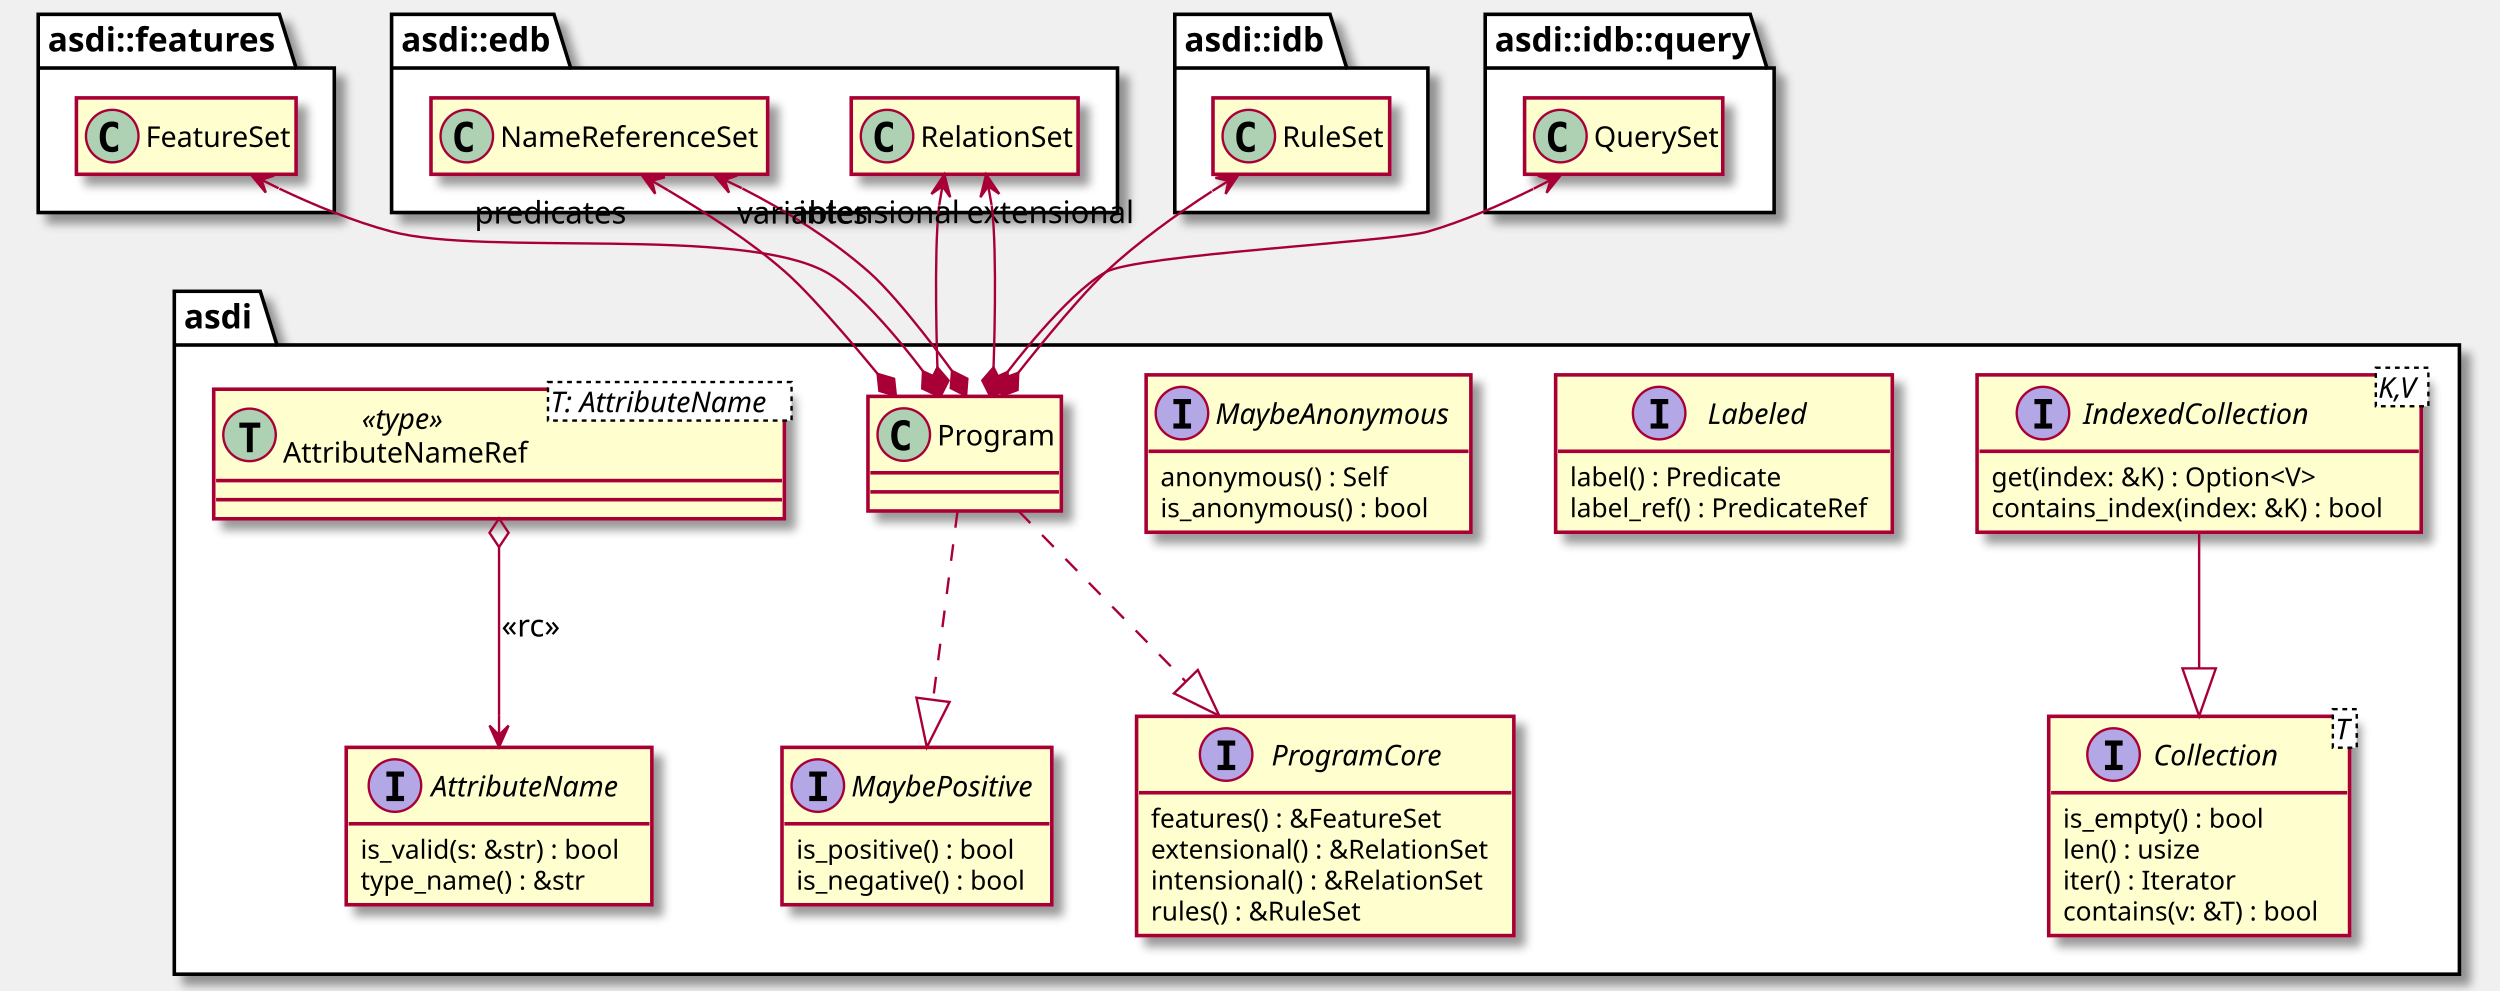
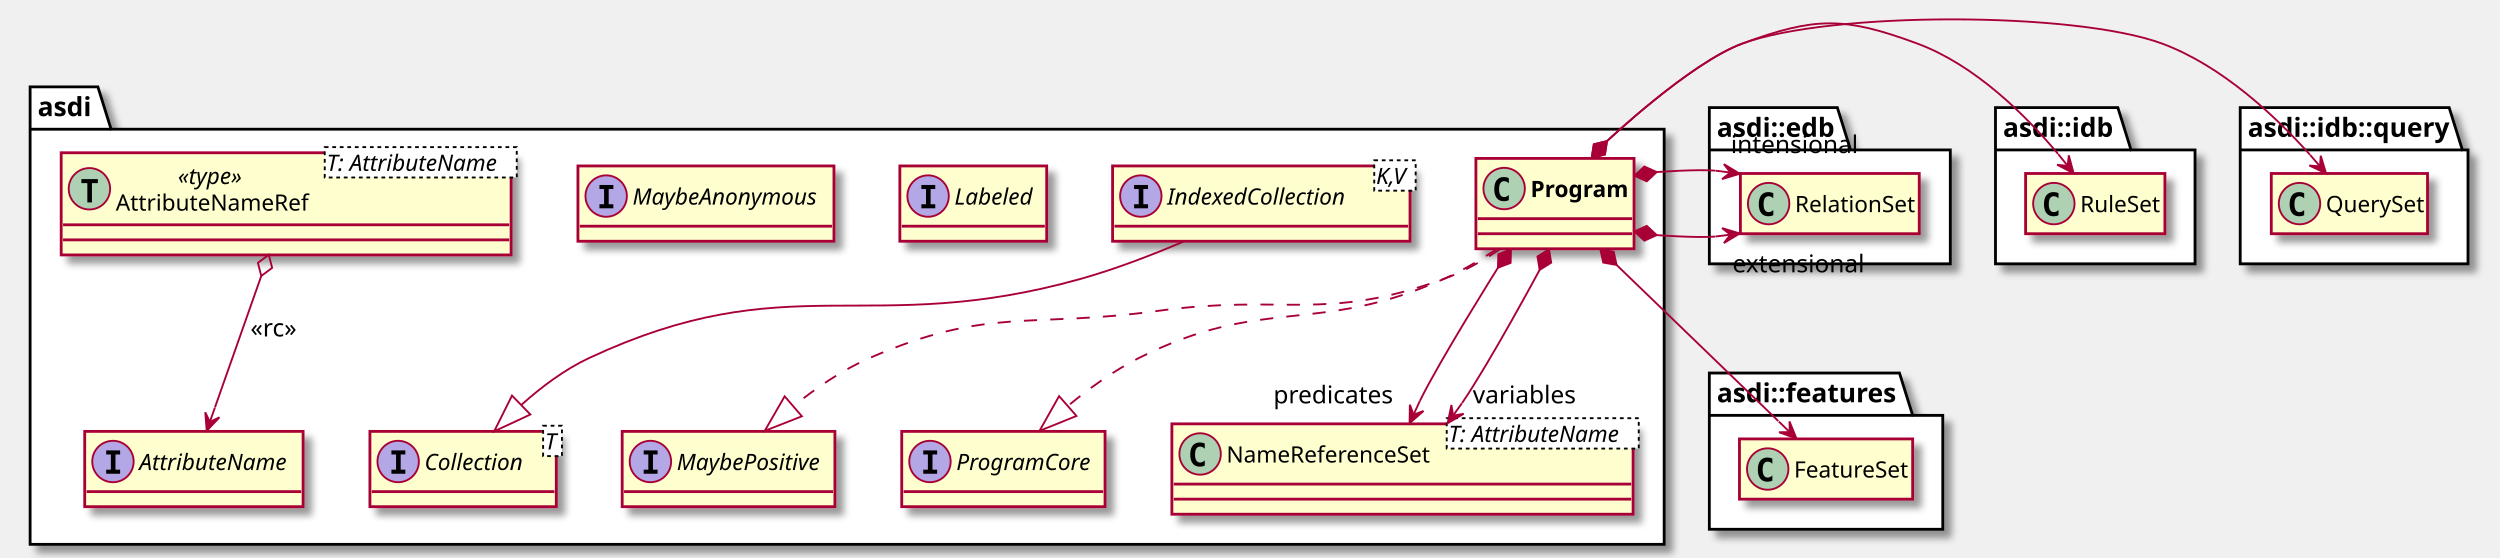
- <svg xmlns="http://www.w3.org/2000/svg" contentScriptType="application/ecmascript" contentStyleType="text/css" height="415px" preserveAspectRatio="none" style="width:1047px;height:415px;background:#FFFFFF;" version="1.1" viewBox="0 0 1047 415" width="1047px" zoomAndPan="magnify">
+ <svg xmlns="http://www.w3.org/2000/svg" contentScriptType="application/ecmascript" contentStyleType="text/css" height="296px" preserveAspectRatio="none" style="width:1328px;height:296px;background:#FFFFFF;" version="1.1" viewBox="0 0 1328 296" width="1328px" zoomAndPan="magnify">
  <defs>
-     <filter height="300%" id="fiq06ctye92zk" width="300%" x="-1" y="-1">
+     <filter height="300%" id="f1oqsolri8f0jq" width="300%" x="-1" y="-1">
      <feGaussianBlur result="blurOut" stdDeviation="2.0" />
      <feColorMatrix in="blurOut" result="blurOut2" type="matrix" values="0 0 0 0 0 0 0 0 0 0 0 0 0 0 0 0 0 0 .4 0" />
      <feOffset dx="4.0" dy="4.0" in="blurOut2" result="blurOut3" />
      <feBlend in="SourceGraphic" in2="blurOut3" mode="normal" />
    </filter>
  </defs>
  <g>
-     <polygon fill="#FFFFFF" filter="url(#fiq06ctye92zk)" points="16,6,117,6,124,28.488,140,28.488,140,89,16,89,16,6" style="stroke:#000000;stroke-width:1.5;" />
-     <line style="stroke:#000000;stroke-width:1.5;" x1="16" x2="124" y1="28.488" y2="28.488" />
-     <text fill="#000000" font-family="sans-serif" font-size="14" font-weight="bold" lengthAdjust="spacing" textLength="95" x="20" y="21.535">asdi::features</text>
-     <polygon fill="#FFFFFF" filter="url(#fiq06ctye92zk)" points="164,6,232,6,239,28.488,468,28.488,468,89,164,89,164,6" style="stroke:#000000;stroke-width:1.5;" />
-     <line style="stroke:#000000;stroke-width:1.5;" x1="164" x2="239" y1="28.488" y2="28.488" />
-     <text fill="#000000" font-family="sans-serif" font-size="14" font-weight="bold" lengthAdjust="spacing" textLength="62" x="168" y="21.535">asdi::edb</text>
-     <polygon fill="#FFFFFF" filter="url(#fiq06ctye92zk)" points="492,6,557,6,564,28.488,598,28.488,598,89,492,89,492,6" style="stroke:#000000;stroke-width:1.5;" />
-     <line style="stroke:#000000;stroke-width:1.5;" x1="492" x2="564" y1="28.488" y2="28.488" />
-     <text fill="#000000" font-family="sans-serif" font-size="14" font-weight="bold" lengthAdjust="spacing" textLength="59" x="496" y="21.535">asdi::idb</text>
-     <polygon fill="#FFFFFF" filter="url(#fiq06ctye92zk)" points="622,6,733,6,740,28.488,743,28.488,743,89,622,89,622,6" style="stroke:#000000;stroke-width:1.5;" />
-     <line style="stroke:#000000;stroke-width:1.5;" x1="622" x2="740" y1="28.488" y2="28.488" />
-     <text fill="#000000" font-family="sans-serif" font-size="14" font-weight="bold" lengthAdjust="spacing" textLength="105" x="626" y="21.535">asdi::idb::query</text>
-     <polygon fill="#FFFFFF" filter="url(#fiq06ctye92zk)" points="73,122,109,122,116,144.488,1030,144.488,1030,408,73,408,73,122" style="stroke:#000000;stroke-width:1.5;" />
-     <line style="stroke:#000000;stroke-width:1.5;" x1="73" x2="116" y1="144.488" y2="144.488" />
-     <text fill="#000000" font-family="sans-serif" font-size="14" font-weight="bold" lengthAdjust="spacing" textLength="30" x="77" y="137.535">asdi</text>
-     <rect codeLine="4" fill="#FEFECE" filter="url(#fiq06ctye92zk)" height="32" id="asdi::features::FeatureSet" style="stroke:#A80036;stroke-width:1.5;" width="92" x="32" y="41" />
-     <ellipse cx="47" cy="57" fill="#ADD1B2" rx="11" ry="11" style="stroke:#A80036;stroke-width:1.0;" />
-     <path d="M49.473,63.143 Q48.892,63.442 48.253,63.591 Q47.614,63.741 46.908,63.741 Q44.401,63.741 43.081,62.089 Q41.762,60.437 41.762,57.316 Q41.762,54.187 43.081,52.535 Q44.401,50.883 46.908,50.883 Q47.614,50.883 48.261,51.032 Q48.909,51.182 49.473,51.48 L49.473,54.203 Q48.842,53.622 48.249,53.352 Q47.655,53.083 47.024,53.083 Q45.68,53.083 44.995,54.149 Q44.31,55.216 44.31,57.316 Q44.31,59.408 44.995,60.474 Q45.68,61.541 47.024,61.541 Q47.655,61.541 48.249,61.271 Q48.842,61.002 49.473,60.42 Z " fill="#000000" />
-     <text fill="#000000" font-family="sans-serif" font-size="12" lengthAdjust="spacing" textLength="60" x="61" y="61.535">FeatureSet</text>
-     <rect codeLine="7" fill="#FEFECE" filter="url(#fiq06ctye92zk)" height="32" id="asdi::edb::RelationSet" style="stroke:#A80036;stroke-width:1.5;" width="95" x="356.5" y="41" />
-     <ellipse cx="371.5" cy="57" fill="#ADD1B2" rx="11" ry="11" style="stroke:#A80036;stroke-width:1.0;" />
-     <path d="M373.973,63.143 Q373.392,63.442 372.753,63.591 Q372.114,63.741 371.408,63.741 Q368.901,63.741 367.582,62.089 Q366.262,60.437 366.262,57.316 Q366.262,54.187 367.582,52.535 Q368.901,50.883 371.408,50.883 Q372.114,50.883 372.761,51.032 Q373.409,51.182 373.973,51.48 L373.973,54.203 Q373.342,53.622 372.749,53.352 Q372.155,53.083 371.524,53.083 Q370.18,53.083 369.495,54.149 Q368.81,55.216 368.81,57.316 Q368.81,59.408 369.495,60.474 Q370.18,61.541 371.524,61.541 Q372.155,61.541 372.749,61.271 Q373.342,61.002 373.973,60.42 Z " fill="#000000" />
-     <text fill="#000000" font-family="sans-serif" font-size="12" lengthAdjust="spacing" textLength="63" x="385.5" y="61.535">RelationSet</text>
-     <rect codeLine="10" fill="#FEFECE" filter="url(#fiq06ctye92zk)" height="32" id="asdi::edb::NameReferenceSet" style="stroke:#A80036;stroke-width:1.5;" width="141" x="180.5" y="41" />
-     <ellipse cx="195.5" cy="57" fill="#ADD1B2" rx="11" ry="11" style="stroke:#A80036;stroke-width:1.0;" />
-     <path d="M197.973,63.143 Q197.392,63.442 196.753,63.591 Q196.114,63.741 195.408,63.741 Q192.901,63.741 191.582,62.089 Q190.262,60.437 190.262,57.316 Q190.262,54.187 191.582,52.535 Q192.901,50.883 195.408,50.883 Q196.114,50.883 196.761,51.032 Q197.409,51.182 197.973,51.48 L197.973,54.203 Q197.342,53.622 196.749,53.352 Q196.155,53.083 195.524,53.083 Q194.18,53.083 193.495,54.149 Q192.81,55.216 192.81,57.316 Q192.81,59.408 193.495,60.474 Q194.18,61.541 195.524,61.541 Q196.155,61.541 196.749,61.271 Q197.342,61.002 197.973,60.42 Z " fill="#000000" />
-     <text fill="#000000" font-family="sans-serif" font-size="12" lengthAdjust="spacing" textLength="109" x="209.5" y="61.535">NameReferenceSet</text>
-     <rect codeLine="13" fill="#FEFECE" filter="url(#fiq06ctye92zk)" height="32" id="asdi::idb::RuleSet" style="stroke:#A80036;stroke-width:1.5;" width="74" x="508" y="41" />
-     <ellipse cx="523" cy="57" fill="#ADD1B2" rx="11" ry="11" style="stroke:#A80036;stroke-width:1.0;" />
-     <path d="M525.473,63.143 Q524.892,63.442 524.253,63.591 Q523.614,63.741 522.908,63.741 Q520.401,63.741 519.082,62.089 Q517.762,60.437 517.762,57.316 Q517.762,54.187 519.082,52.535 Q520.401,50.883 522.908,50.883 Q523.614,50.883 524.261,51.032 Q524.909,51.182 525.473,51.48 L525.473,54.203 Q524.842,53.622 524.249,53.352 Q523.655,53.083 523.024,53.083 Q521.68,53.083 520.995,54.149 Q520.31,55.216 520.31,57.316 Q520.31,59.408 520.995,60.474 Q521.68,61.541 523.024,61.541 Q523.655,61.541 524.249,61.271 Q524.842,61.002 525.473,60.42 Z " fill="#000000" />
-     <text fill="#000000" font-family="sans-serif" font-size="12" lengthAdjust="spacing" textLength="42" x="537" y="61.535">RuleSet</text>
-     <rect codeLine="16" fill="#FEFECE" filter="url(#fiq06ctye92zk)" height="32" id="asdi::idb::query::QuerySet" style="stroke:#A80036;stroke-width:1.5;" width="83" x="638.5" y="41" />
-     <ellipse cx="653.5" cy="57" fill="#ADD1B2" rx="11" ry="11" style="stroke:#A80036;stroke-width:1.0;" />
-     <path d="M655.973,63.143 Q655.392,63.442 654.753,63.591 Q654.114,63.741 653.408,63.741 Q650.901,63.741 649.582,62.089 Q648.262,60.437 648.262,57.316 Q648.262,54.187 649.582,52.535 Q650.901,50.883 653.408,50.883 Q654.114,50.883 654.761,51.032 Q655.409,51.182 655.973,51.48 L655.973,54.203 Q655.342,53.622 654.749,53.352 Q654.155,53.083 653.524,53.083 Q652.18,53.083 651.495,54.149 Q650.81,55.216 650.81,57.316 Q650.81,59.408 651.495,60.474 Q652.18,61.541 653.524,61.541 Q654.155,61.541 654.749,61.271 Q655.342,61.002 655.973,60.42 Z " fill="#000000" />
-     <text fill="#000000" font-family="sans-serif" font-size="12" lengthAdjust="spacing" textLength="51" x="667.5" y="61.535">QuerySet</text>
-     <rect codeLine="21" fill="#FEFECE" filter="url(#fiq06ctye92zk)" height="65.91" id="asdi::AttributeName" style="stroke:#A80036;stroke-width:1.5;" width="128" x="145" y="313" />
-     <ellipse cx="165.4" cy="329" fill="#B4A7E5" rx="11" ry="11" style="stroke:#A80036;stroke-width:1.0;" />
-     <path d="M161.828,325.265 L161.828,323.107 L169.207,323.107 L169.207,325.265 L166.742,325.265 L166.742,333.342 L169.207,333.342 L169.207,335.5 L161.828,335.5 L161.828,333.342 L164.293,333.342 L164.293,325.265 Z " fill="#000000" />
-     <text fill="#000000" font-family="sans-serif" font-size="12" font-style="italic" lengthAdjust="spacing" textLength="84" x="180.6" y="333.535">AttributeName</text>
-     <line style="stroke:#A80036;stroke-width:1.5;" x1="146" x2="272" y1="345" y2="345" />
-     <text fill="#000000" font-family="sans-serif" font-size="11" lengthAdjust="spacing" textLength="116" x="151" y="359.635">is_valid(s: &amp;str) : bool</text>
-     <text fill="#000000" font-family="sans-serif" font-size="11" lengthAdjust="spacing" textLength="98" x="151" y="372.59">type_name() : &amp;str</text>
-     <rect codeLine="25" fill="#FEFECE" filter="url(#fiq06ctye92zk)" height="91.82" id="asdi::Collection" style="stroke:#A80036;stroke-width:1.5;" width="126" x="858" y="300" />
-     <ellipse cx="885.15" cy="316" fill="#B4A7E5" rx="11" ry="11" style="stroke:#A80036;stroke-width:1.0;" />
-     <path d="M881.578,312.265 L881.578,310.107 L888.957,310.107 L888.957,312.265 L886.492,312.265 L886.492,320.342 L888.957,320.342 L888.957,322.5 L881.578,322.5 L881.578,320.342 L884.043,320.342 L884.043,312.265 Z " fill="#000000" />
-     <text fill="#000000" font-family="sans-serif" font-size="12" font-style="italic" lengthAdjust="spacing" textLength="55" x="901.85" y="320.535">Collection</text>
-     <rect fill="#FFFFFF" height="16.133" style="stroke:#000000;stroke-width:1.0;stroke-dasharray:2.0,2.0;" width="10" x="977" y="297" />
-     <text fill="#000000" font-family="sans-serif" font-size="12" font-style="italic" lengthAdjust="spacing" textLength="8" x="978" y="309.602">T</text>
-     <line style="stroke:#A80036;stroke-width:1.5;" x1="859" x2="983" y1="332" y2="332" />
-     <text fill="#000000" font-family="sans-serif" font-size="11" lengthAdjust="spacing" textLength="89" x="864" y="346.635">is_empty() : bool</text>
-     <text fill="#000000" font-family="sans-serif" font-size="11" lengthAdjust="spacing" textLength="61" x="864" y="359.59">len() : usize</text>
-     <text fill="#000000" font-family="sans-serif" font-size="11" lengthAdjust="spacing" textLength="75" x="864" y="372.545">iter() : Iterator</text>
-     <text fill="#000000" font-family="sans-serif" font-size="11" lengthAdjust="spacing" textLength="114" x="864" y="385.5">contains(v: &amp;T) : bool</text>
-     <rect codeLine="31" fill="#FEFECE" filter="url(#fiq06ctye92zk)" height="65.91" id="asdi::IndexedCollection" style="stroke:#A80036;stroke-width:1.5;" width="186" x="828" y="157" />
-     <ellipse cx="855.6" cy="173" fill="#B4A7E5" rx="11" ry="11" style="stroke:#A80036;stroke-width:1.0;" />
-     <path d="M852.028,169.265 L852.028,167.107 L859.407,167.107 L859.407,169.265 L856.942,169.265 L856.942,177.342 L859.407,177.342 L859.407,179.5 L852.028,179.5 L852.028,177.342 L854.493,177.342 L854.493,169.265 Z " fill="#000000" />
-     <text fill="#000000" font-family="sans-serif" font-size="12" font-style="italic" lengthAdjust="spacing" textLength="102" x="872.4" y="177.535">IndexedCollection</text>
-     <rect fill="#FFFFFF" height="16.133" style="stroke:#000000;stroke-width:1.0;stroke-dasharray:2.0,2.0;" width="22" x="995" y="154" />
-     <text fill="#000000" font-family="sans-serif" font-size="12" font-style="italic" lengthAdjust="spacing" textLength="20" x="996" y="166.602">K,V</text>
-     <line style="stroke:#A80036;stroke-width:1.5;" x1="829" x2="1013" y1="189" y2="189" />
-     <text fill="#000000" font-family="sans-serif" font-size="11" lengthAdjust="spacing" textLength="147" x="834" y="203.635">get(index: &amp;K) : Option&lt;V&gt;</text>
-     <text fill="#000000" font-family="sans-serif" font-size="11" lengthAdjust="spacing" textLength="174" x="834" y="216.59">contains_index(index: &amp;K) : bool</text>
-     <rect codeLine="35" fill="#FEFECE" filter="url(#fiq06ctye92zk)" height="65.91" id="asdi::Labeled" style="stroke:#A80036;stroke-width:1.5;" width="141" x="651.5" y="157" />
-     <ellipse cx="694.85" cy="173" fill="#B4A7E5" rx="11" ry="11" style="stroke:#A80036;stroke-width:1.0;" />
-     <path d="M691.278,169.265 L691.278,167.107 L698.657,167.107 L698.657,169.265 L696.192,169.265 L696.192,177.342 L698.657,177.342 L698.657,179.5 L691.278,179.5 L691.278,177.342 L693.743,177.342 L693.743,169.265 Z " fill="#000000" />
-     <text fill="#000000" font-family="sans-serif" font-size="12" font-style="italic" lengthAdjust="spacing" textLength="46" x="715.15" y="177.535">Labeled</text>
-     <line style="stroke:#A80036;stroke-width:1.5;" x1="652.5" x2="791.5" y1="189" y2="189" />
-     <text fill="#000000" font-family="sans-serif" font-size="11" lengthAdjust="spacing" textLength="91" x="657.5" y="203.635">label() : Predicate</text>
-     <text fill="#000000" font-family="sans-serif" font-size="11" lengthAdjust="spacing" textLength="129" x="657.5" y="216.59">label_ref() : PredicateRef</text>
-     <rect codeLine="39" fill="#FEFECE" filter="url(#fiq06ctye92zk)" height="65.91" id="asdi::MaybeAnonymous" style="stroke:#A80036;stroke-width:1.5;" width="136" x="480" y="157" />
-     <ellipse cx="495" cy="173" fill="#B4A7E5" rx="11" ry="11" style="stroke:#A80036;stroke-width:1.0;" />
-     <path d="M491.428,169.265 L491.428,167.107 L498.807,167.107 L498.807,169.265 L496.342,169.265 L496.342,177.342 L498.807,177.342 L498.807,179.5 L491.428,179.5 L491.428,177.342 L493.893,177.342 L493.893,169.265 Z " fill="#000000" />
-     <text fill="#000000" font-family="sans-serif" font-size="12" font-style="italic" lengthAdjust="spacing" textLength="104" x="509" y="177.535">MaybeAnonymous</text>
-     <line style="stroke:#A80036;stroke-width:1.5;" x1="481" x2="615" y1="189" y2="189" />
-     <text fill="#000000" font-family="sans-serif" font-size="11" lengthAdjust="spacing" textLength="99" x="486" y="203.635">anonymous() : Self</text>
-     <text fill="#000000" font-family="sans-serif" font-size="11" lengthAdjust="spacing" textLength="119" x="486" y="216.59">is_anonymous() : bool</text>
-     <rect codeLine="43" fill="#FEFECE" filter="url(#fiq06ctye92zk)" height="65.91" id="asdi::MaybePositive" style="stroke:#A80036;stroke-width:1.5;" width="113" x="327.5" y="313" />
-     <ellipse cx="342.5" cy="329" fill="#B4A7E5" rx="11" ry="11" style="stroke:#A80036;stroke-width:1.0;" />
-     <path d="M338.928,325.265 L338.928,323.107 L346.307,323.107 L346.307,325.265 L343.842,325.265 L343.842,333.342 L346.307,333.342 L346.307,335.5 L338.928,335.5 L338.928,333.342 L341.393,333.342 L341.393,325.265 Z " fill="#000000" />
-     <text fill="#000000" font-family="sans-serif" font-size="12" font-style="italic" lengthAdjust="spacing" textLength="81" x="356.5" y="333.535">MaybePositive</text>
-     <line style="stroke:#A80036;stroke-width:1.5;" x1="328.5" x2="439.5" y1="345" y2="345" />
-     <text fill="#000000" font-family="sans-serif" font-size="11" lengthAdjust="spacing" textLength="98" x="333.5" y="359.635">is_positive() : bool</text>
-     <text fill="#000000" font-family="sans-serif" font-size="11" lengthAdjust="spacing" textLength="101" x="333.5" y="372.59">is_negative() : bool</text>
-     <rect codeLine="47" fill="#FEFECE" filter="url(#fiq06ctye92zk)" height="91.82" id="asdi::ProgramCore" style="stroke:#A80036;stroke-width:1.5;" width="158" x="476" y="300" />
-     <ellipse cx="513.5" cy="316" fill="#B4A7E5" rx="11" ry="11" style="stroke:#A80036;stroke-width:1.0;" />
-     <path d="M509.928,312.265 L509.928,310.107 L517.307,310.107 L517.307,312.265 L514.842,312.265 L514.842,320.342 L517.307,320.342 L517.307,322.5 L509.928,322.5 L509.928,320.342 L512.393,320.342 L512.393,312.265 Z " fill="#000000" />
-     <text fill="#000000" font-family="sans-serif" font-size="12" font-style="italic" lengthAdjust="spacing" textLength="76" x="532.5" y="320.535">ProgramCore</text>
-     <line style="stroke:#A80036;stroke-width:1.5;" x1="477" x2="633" y1="332" y2="332" />
-     <text fill="#000000" font-family="sans-serif" font-size="11" lengthAdjust="spacing" textLength="125" x="482" y="346.635">features() : &amp;FeatureSet</text>
-     <text fill="#000000" font-family="sans-serif" font-size="11" lengthAdjust="spacing" textLength="146" x="482" y="359.59">extensional() : &amp;RelationSet</text>
-     <text fill="#000000" font-family="sans-serif" font-size="11" lengthAdjust="spacing" textLength="143" x="482" y="372.545">intensional() : &amp;RelationSet</text>
-     <text fill="#000000" font-family="sans-serif" font-size="11" lengthAdjust="spacing" textLength="91" x="482" y="385.5">rules() : &amp;RuleSet</text>
-     <rect codeLine="56" fill="#FEFECE" filter="url(#fiq06ctye92zk)" height="48" id="asdi::Program" style="stroke:#A80036;stroke-width:1.5;" width="81" x="363.5" y="166" />
-     <ellipse cx="378.5" cy="182" fill="#ADD1B2" rx="11" ry="11" style="stroke:#A80036;stroke-width:1.0;" />
-     <path d="M380.973,188.143 Q380.392,188.442 379.753,188.591 Q379.114,188.741 378.408,188.741 Q375.901,188.741 374.582,187.089 Q373.262,185.437 373.262,182.316 Q373.262,179.186 374.582,177.535 Q375.901,175.883 378.408,175.883 Q379.114,175.883 379.761,176.032 Q380.409,176.182 380.973,176.481 L380.973,179.203 Q380.342,178.622 379.749,178.352 Q379.155,178.083 378.524,178.083 Q377.18,178.083 376.495,179.149 Q375.81,180.216 375.81,182.316 Q375.81,184.408 376.495,185.474 Q377.18,186.541 378.524,186.541 Q379.155,186.541 379.749,186.271 Q380.342,186.001 380.973,185.42 Z " fill="#000000" />
-     <text fill="#000000" font-family="sans-serif" font-size="12" lengthAdjust="spacing" textLength="49" x="392.5" y="186.535">Program</text>
-     <line style="stroke:#A80036;stroke-width:1.5;" x1="364.5" x2="443.5" y1="198" y2="198" />
-     <line style="stroke:#A80036;stroke-width:1.5;" x1="364.5" x2="443.5" y1="206" y2="206" />
-     <rect codeLine="68" fill="#FEFECE" filter="url(#fiq06ctye92zk)" height="54.266" id="asdi::AttributeNameRef" style="stroke:#A80036;stroke-width:1.5;" width="239" x="89.5" y="163" />
-     <ellipse cx="104.5" cy="182.133" fill="#ADD1B2" rx="11" ry="11" style="stroke:#A80036;stroke-width:1.0;" />
-     <path d="M105.842,189.383 L103.393,189.383 L103.393,179.131 L100.247,179.131 L100.247,176.99 L108.988,176.99 L108.988,179.131 L105.842,179.131 Z " fill="#000000" />
-     <text fill="#000000" font-family="sans-serif" font-size="12" font-style="italic" lengthAdjust="spacing" textLength="37" x="151.5" y="179.602">«type»</text>
-     <text fill="#000000" font-family="sans-serif" font-size="12" lengthAdjust="spacing" textLength="103" x="118.5" y="193.734">AttributeNameRef</text>
-     <rect fill="#FFFFFF" height="16.133" style="stroke:#000000;stroke-width:1.0;stroke-dasharray:2.0,2.0;" width="102" x="229.5" y="160" />
-     <text fill="#000000" font-family="sans-serif" font-size="12" font-style="italic" lengthAdjust="spacing" textLength="100" x="230.5" y="172.602">T: AttributeName</text>
-     <line style="stroke:#A80036;stroke-width:1.5;" x1="90.5" x2="327.5" y1="201.266" y2="201.266" />
-     <line style="stroke:#A80036;stroke-width:1.5;" x1="90.5" x2="327.5" y1="209.266" y2="209.266" />
-     <path codeLine="54" d="M921,223.28 C921,239.69 921,260.25 921,279.77 " fill="none" id="asdi::IndexedCollection-to-asdi::Collection" style="stroke:#A80036;stroke-width:1.0;" />
-     <polygon fill="none" points="928,279.91,921,299.91,914,279.91,928,279.91" style="stroke:#A80036;stroke-width:1.0;" />
-     <path codeLine="58" d="M426.61,214.06 C445.11,232.92 472.12,260.48 496.61,285.45 " fill="none" id="asdi::Program-to-asdi::ProgramCore" style="stroke:#A80036;stroke-width:1.0;stroke-dasharray:7.0,7.0;" />
-     <polygon fill="none" points="501.64,280.58,510.64,299.76,491.64,290.38,501.64,280.58" style="stroke:#A80036;stroke-width:1.0;" />
-     <path codeLine="59" d="M401.01,214.06 C398.31,234.78 394.26,265.98 390.79,292.72 " fill="none" id="asdi::Program-to-asdi::MaybePositive" style="stroke:#A80036;stroke-width:1.0;stroke-dasharray:7.0,7.0;" />
-     <polygon fill="none" points="397.68,294,388.16,312.94,383.8,292.2,397.68,294" style="stroke:#A80036;stroke-width:1.0;" />
-     <path codeLine="60" d="M117,79 C131.38,85.85 148.07,92.77 164,97 C203.26,107.42 310.41,94.42 346,114 C362.78,123.23 386.55,155.489 386.55,155.489 " fill="none" id="asdi::features::FeatureSet-asdi::Program" style="stroke:#A80036;stroke-width:1.0;" />
-     <polygon fill="#A80036" points="392.74,165.77,393.072,158.567,386.55,155.489,386.218,162.693,392.74,165.77" style="stroke:#A80036;stroke-width:1.0;" />
-     <polygon fill="#A80036" points="105.02,73.07,111.311,80.648,109.501,75.288,114.86,73.479,105.02,73.07" style="stroke:#A80036;stroke-width:1.0;" />
-     <line style="stroke:#A80036;stroke-width:1.0;" x1="109.501" x2="116.67" y1="75.288" y2="78.84" />
-     <path codeLine="61" d="M393.32,86.04 C390.89,105.54 392.592,153.872 392.592,153.872 " fill="none" id="asdi::edb::RelationSet-asdi::Program" style="stroke:#A80036;stroke-width:1.0;" />
-     <polygon fill="#A80036" points="393.99,165.79,397.264,159.365,392.592,153.872,389.318,160.297,393.99,165.79" style="stroke:#A80036;stroke-width:1.0;" />
-     <polygon fill="#A80036" points="395.51,73.03,390.072,81.241,394.68,77.961,397.961,82.569,395.51,73.03" style="stroke:#A80036;stroke-width:1.0;" />
-     <line style="stroke:#A80036;stroke-width:1.0;" x1="394.68" x2="393.355" y1="77.961" y2="85.845" />
-     <text fill="#000000" font-family="sans-serif" font-size="13" lengthAdjust="spacing" textLength="73" x="404.788" y="93.444">extensional</text>
-     <path codeLine="62" d="M415.31,86.04 C417.89,105.54 416.09,153.883 416.09,153.883 " fill="none" id="asdi::edb::RelationSet-asdi::Program-1" style="stroke:#A80036;stroke-width:1.0;" />
-     <polygon fill="#A80036" points="414.6,165.79,419.314,160.333,416.09,153.883,411.376,159.34,414.6,165.79" style="stroke:#A80036;stroke-width:1.0;" />
-     <polygon fill="#A80036" points="412.99,73.03,410.624,82.591,413.864,77.953,418.501,81.193,412.99,73.03" style="stroke:#A80036;stroke-width:1.0;" />
-     <line style="stroke:#A80036;stroke-width:1.0;" x1="413.864" x2="415.27" y1="77.953" y2="85.825" />
-     <text fill="#000000" font-family="sans-serif" font-size="13" lengthAdjust="spacing" textLength="70" x="334.374" y="93.444">intensional</text>
-     <path codeLine="63" d="M279.87,79.75 C295.45,89.03 314.01,100.78 329,114 C342.68,126.06 367.536,156.566 367.536,156.566 " fill="none" id="asdi::edb::NameReferenceSet-asdi::Program" style="stroke:#A80036;stroke-width:1.0;" />
-     <polygon fill="#A80036" points="375.2,165.8,374.446,158.628,367.536,156.566,368.29,163.738,375.2,165.8" style="stroke:#A80036;stroke-width:1.0;" />
-     <polygon fill="#A80036" points="268.65,73.15,274.385,81.157,272.962,75.682,278.436,74.258,268.65,73.15" style="stroke:#A80036;stroke-width:1.0;" />
-     <line style="stroke:#A80036;stroke-width:1.0;" x1="272.962" x2="279.855" y1="75.682" y2="79.745" />
-     <text fill="#000000" font-family="sans-serif" font-size="13" lengthAdjust="spacing" textLength="65" x="198.731" y="93.604">predicates</text>
-     <path codeLine="64" d="M310.92,78.94 C329.35,88.34 348.57,100.39 364,114 C377.27,125.7 398.707,155.346 398.707,155.346 " fill="none" id="asdi::edb::NameReferenceSet-asdi::Program-1" style="stroke:#A80036;stroke-width:1.0;" />
-     <polygon fill="#A80036" points="404.6,165.8,405.138,158.609,398.707,155.346,398.169,162.537,404.6,165.8" style="stroke:#A80036;stroke-width:1.0;" />
-     <polygon fill="#A80036" points="298.96,73.15,305.314,80.675,303.459,75.331,308.803,73.476,298.96,73.15" style="stroke:#A80036;stroke-width:1.0;" />
-     <line style="stroke:#A80036;stroke-width:1.0;" x1="303.459" x2="310.665" y1="75.331" y2="78.815" />
-     <text fill="#000000" font-family="sans-serif" font-size="13" lengthAdjust="spacing" textLength="56" x="308.671" y="93.651">variables</text>
-     <path codeLine="65" d="M507.5,80.15 C492.86,89.66 476.42,101.46 463,114 C449.95,126.2 426.441,156.123 426.441,156.123 " fill="none" id="asdi::idb::RuleSet-asdi::Program" style="stroke:#A80036;stroke-width:1.0;" />
-     <polygon fill="#A80036" points="419.4,165.84,426.159,163.328,426.441,156.123,419.681,158.634,419.4,165.84" style="stroke:#A80036;stroke-width:1.0;" />
-     <polygon fill="#A80036" points="518.75,73.05,509.004,74.471,514.522,75.719,513.274,81.236,518.75,73.05" style="stroke:#A80036;stroke-width:1.0;" />
-     <line style="stroke:#A80036;stroke-width:1.0;" x1="514.522" x2="507.76" y1="75.719" y2="79.99" />
-     <path codeLine="66" d="M642.11,79.12 C628.56,85.82 612.94,92.63 598,97 C583.49,101.24 476.16,106.56 463,114 C446.22,123.49 421.99,155.756 421.99,155.756 " fill="none" id="asdi::idb::query::QuerySet-asdi::Program" style="stroke:#A80036;stroke-width:1.0;" />
-     <polygon fill="#A80036" points="415.66,165.95,422.223,162.963,421.99,155.756,415.427,158.743,415.66,165.95" style="stroke:#A80036;stroke-width:1.0;" />
-     <polygon fill="#A80036" points="653.89,73.06,644.057,73.618,649.443,75.347,647.715,80.733,653.89,73.06" style="stroke:#A80036;stroke-width:1.0;" />
-     <line style="stroke:#A80036;stroke-width:1.0;" x1="649.443" x2="642.33" y1="75.347" y2="79.005" />
-     <path codeLine="69" d="M209,229.12 C209,229.12 209,277.82 209,299.8 " fill="none" id="asdi::AttributeNameRef-asdi::AttributeName" style="stroke:#A80036;stroke-width:1.0;" />
-     <polygon fill="#A80036" points="209,312.86,213,303.86,209,307.86,205,303.86,209,312.86" style="stroke:#A80036;stroke-width:1.0;" />
-     <line style="stroke:#A80036;stroke-width:1.0;" x1="209" x2="209" y1="307.86" y2="299.86" />
-     <polygon fill="none" points="209,217.12,205,223.12,209,229.12,213,223.12,209,217.12" style="stroke:#A80036;stroke-width:1.0;" />
-     <text fill="#000000" font-family="sans-serif" font-size="13" lengthAdjust="spacing" textLength="26" x="210" y="266.568">«rc»</text>
+     <polygon fill="#FFFFFF" filter="url(#f1oqsolri8f0jq)" points="908,198.15,1009,198.15,1016,220.638,1032,220.638,1032,281.15,908,281.15,908,198.15" style="stroke:#000000;stroke-width:1.5;" />
+     <line style="stroke:#000000;stroke-width:1.5;" x1="908" x2="1016" y1="220.638" y2="220.638" />
+     <text fill="#000000" font-family="sans-serif" font-size="14" font-weight="bold" lengthAdjust="spacing" textLength="95" x="912" y="213.685">asdi::features</text>
+     <polygon fill="#FFFFFF" filter="url(#f1oqsolri8f0jq)" points="908,57.15,976,57.15,983,79.638,1036,79.638,1036,140.15,908,140.15,908,57.15" style="stroke:#000000;stroke-width:1.5;" />
+     <line style="stroke:#000000;stroke-width:1.5;" x1="908" x2="983" y1="79.638" y2="79.638" />
+     <text fill="#000000" font-family="sans-serif" font-size="14" font-weight="bold" lengthAdjust="spacing" textLength="62" x="912" y="72.685">asdi::edb</text>
+     <polygon fill="#FFFFFF" filter="url(#f1oqsolri8f0jq)" points="1060,57.15,1125,57.15,1132,79.638,1166,79.638,1166,140.15,1060,140.15,1060,57.15" style="stroke:#000000;stroke-width:1.5;" />
+     <line style="stroke:#000000;stroke-width:1.5;" x1="1060" x2="1132" y1="79.638" y2="79.638" />
+     <text fill="#000000" font-family="sans-serif" font-size="14" font-weight="bold" lengthAdjust="spacing" textLength="59" x="1064" y="72.685">asdi::idb</text>
+     <polygon fill="#FFFFFF" filter="url(#f1oqsolri8f0jq)" points="1190,57.15,1301,57.15,1308,79.638,1311,79.638,1311,140.15,1190,140.15,1190,57.15" style="stroke:#000000;stroke-width:1.5;" />
+     <line style="stroke:#000000;stroke-width:1.5;" x1="1190" x2="1308" y1="79.638" y2="79.638" />
+     <text fill="#000000" font-family="sans-serif" font-size="14" font-weight="bold" lengthAdjust="spacing" textLength="105" x="1194" y="72.685">asdi::idb::query</text>
+     <polygon fill="#FFFFFF" filter="url(#f1oqsolri8f0jq)" points="16,46.15,52,46.15,59,68.638,884,68.638,884,289.15,16,289.15,16,46.15" style="stroke:#000000;stroke-width:1.5;" />
+     <line style="stroke:#000000;stroke-width:1.5;" x1="16" x2="59" y1="68.638" y2="68.638" />
+     <text fill="#000000" font-family="sans-serif" font-size="14" font-weight="bold" lengthAdjust="spacing" textLength="30" x="20" y="61.685">asdi</text>
+     <rect codeLine="4" fill="#FEFECE" filter="url(#f1oqsolri8f0jq)" height="32" id="asdi::features::FeatureSet" style="stroke:#A80036;stroke-width:1.5;" width="92" x="924" y="233.15" />
+     <ellipse cx="939" cy="249.15" fill="#ADD1B2" rx="11" ry="11" style="stroke:#A80036;stroke-width:1.0;" />
+     <path d="M941.473,255.293 Q940.892,255.592 940.253,255.741 Q939.614,255.891 938.908,255.891 Q936.401,255.891 935.082,254.239 Q933.762,252.587 933.762,249.466 Q933.762,246.337 935.082,244.685 Q936.401,243.033 938.908,243.033 Q939.614,243.033 940.261,243.182 Q940.909,243.332 941.473,243.631 L941.473,246.353 Q940.842,245.772 940.249,245.502 Q939.655,245.232 939.024,245.232 Q937.68,245.232 936.995,246.299 Q936.31,247.366 936.31,249.466 Q936.31,251.558 936.995,252.624 Q937.68,253.691 939.024,253.691 Q939.655,253.691 940.249,253.421 Q940.842,253.151 941.473,252.57 Z " fill="#000000" />
+     <text fill="#000000" font-family="sans-serif" font-size="12" lengthAdjust="spacing" textLength="60" x="953" y="253.685">FeatureSet</text>
+     <rect codeLine="7" fill="#FEFECE" filter="url(#f1oqsolri8f0jq)" height="32" id="asdi::edb::RelationSet" style="stroke:#A80036;stroke-width:1.5;" width="95" x="924.5" y="92.15" />
+     <ellipse cx="939.5" cy="108.15" fill="#ADD1B2" rx="11" ry="11" style="stroke:#A80036;stroke-width:1.0;" />
+     <path d="M941.973,114.293 Q941.392,114.592 940.753,114.741 Q940.114,114.891 939.408,114.891 Q936.901,114.891 935.582,113.239 Q934.262,111.587 934.262,108.466 Q934.262,105.337 935.582,103.685 Q936.901,102.033 939.408,102.033 Q940.114,102.033 940.761,102.182 Q941.409,102.332 941.973,102.63 L941.973,105.353 Q941.342,104.772 940.749,104.502 Q940.155,104.233 939.524,104.233 Q938.18,104.233 937.495,105.299 Q936.81,106.366 936.81,108.466 Q936.81,110.558 937.495,111.624 Q938.18,112.691 939.524,112.691 Q940.155,112.691 940.749,112.421 Q941.342,112.151 941.973,111.57 Z " fill="#000000" />
+     <text fill="#000000" font-family="sans-serif" font-size="12" lengthAdjust="spacing" textLength="63" x="953.5" y="112.685">RelationSet</text>
+     <rect codeLine="10" fill="#FEFECE" filter="url(#f1oqsolri8f0jq)" height="32" id="asdi::idb::RuleSet" style="stroke:#A80036;stroke-width:1.5;" width="74" x="1076" y="92.15" />
+     <ellipse cx="1091" cy="108.15" fill="#ADD1B2" rx="11" ry="11" style="stroke:#A80036;stroke-width:1.0;" />
+     <path d="M1093.473,114.293 Q1092.892,114.592 1092.253,114.741 Q1091.614,114.891 1090.908,114.891 Q1088.401,114.891 1087.082,113.239 Q1085.762,111.587 1085.762,108.466 Q1085.762,105.337 1087.082,103.685 Q1088.401,102.033 1090.908,102.033 Q1091.614,102.033 1092.261,102.182 Q1092.909,102.332 1093.473,102.63 L1093.473,105.353 Q1092.842,104.772 1092.249,104.502 Q1091.655,104.233 1091.024,104.233 Q1089.68,104.233 1088.995,105.299 Q1088.31,106.366 1088.31,108.466 Q1088.31,110.558 1088.995,111.624 Q1089.68,112.691 1091.024,112.691 Q1091.655,112.691 1092.249,112.421 Q1092.842,112.151 1093.473,111.57 Z " fill="#000000" />
+     <text fill="#000000" font-family="sans-serif" font-size="12" lengthAdjust="spacing" textLength="42" x="1105" y="112.685">RuleSet</text>
+     <rect codeLine="13" fill="#FEFECE" filter="url(#f1oqsolri8f0jq)" height="32" id="asdi::idb::query::QuerySet" style="stroke:#A80036;stroke-width:1.5;" width="83" x="1206.5" y="92.15" />
+     <ellipse cx="1221.5" cy="108.15" fill="#ADD1B2" rx="11" ry="11" style="stroke:#A80036;stroke-width:1.0;" />
+     <path d="M1223.973,114.293 Q1223.392,114.592 1222.753,114.741 Q1222.114,114.891 1221.408,114.891 Q1218.901,114.891 1217.582,113.239 Q1216.262,111.587 1216.262,108.466 Q1216.262,105.337 1217.582,103.685 Q1218.901,102.033 1221.408,102.033 Q1222.114,102.033 1222.761,102.182 Q1223.409,102.332 1223.973,102.63 L1223.973,105.353 Q1223.342,104.772 1222.749,104.502 Q1222.155,104.233 1221.524,104.233 Q1220.18,104.233 1219.495,105.299 Q1218.81,106.366 1218.81,108.466 Q1218.81,110.558 1219.495,111.624 Q1220.18,112.691 1221.524,112.691 Q1222.155,112.691 1222.749,112.421 Q1223.342,112.151 1223.973,111.57 Z " fill="#000000" />
+     <text fill="#000000" font-family="sans-serif" font-size="12" lengthAdjust="spacing" textLength="51" x="1235.5" y="112.685">QuerySet</text>
+     <rect codeLine="18" fill="#FEFECE" filter="url(#f1oqsolri8f0jq)" height="40" id="asdi::AttributeName" style="stroke:#A80036;stroke-width:1.5;" width="116" x="45" y="229.15" />
+     <ellipse cx="60" cy="245.15" fill="#B4A7E5" rx="11" ry="11" style="stroke:#A80036;stroke-width:1.0;" />
+     <path d="M56.428,241.415 L56.428,239.257 L63.807,239.257 L63.807,241.415 L61.342,241.415 L61.342,249.492 L63.807,249.492 L63.807,251.65 L56.428,251.65 L56.428,249.492 L58.893,249.492 L58.893,241.415 Z " fill="#000000" />
+     <text fill="#000000" font-family="sans-serif" font-size="12" font-style="italic" lengthAdjust="spacing" textLength="84" x="74" y="249.685">AttributeName</text>
+     <line style="stroke:#A80036;stroke-width:1.5;" x1="46" x2="160" y1="261.15" y2="261.15" />
+     <rect codeLine="19" fill="#FEFECE" filter="url(#f1oqsolri8f0jq)" height="40" id="asdi::Collection" style="stroke:#A80036;stroke-width:1.5;" width="99" x="196.5" y="229.15" />
+     <ellipse cx="211.5" cy="245.15" fill="#B4A7E5" rx="11" ry="11" style="stroke:#A80036;stroke-width:1.0;" />
+     <path d="M207.928,241.415 L207.928,239.257 L215.307,239.257 L215.307,241.415 L212.842,241.415 L212.842,249.492 L215.307,249.492 L215.307,251.65 L207.928,251.65 L207.928,249.492 L210.393,249.492 L210.393,241.415 Z " fill="#000000" />
+     <text fill="#000000" font-family="sans-serif" font-size="12" font-style="italic" lengthAdjust="spacing" textLength="55" x="225.5" y="249.685">Collection</text>
+     <rect fill="#FFFFFF" height="16.133" style="stroke:#000000;stroke-width:1.0;stroke-dasharray:2.0,2.0;" width="10" x="288.5" y="226.15" />
+     <text fill="#000000" font-family="sans-serif" font-size="12" font-style="italic" lengthAdjust="spacing" textLength="8" x="289.5" y="238.752">T</text>
+     <line style="stroke:#A80036;stroke-width:1.5;" x1="197.5" x2="294.5" y1="261.15" y2="261.15" />
+     <rect codeLine="20" fill="#FEFECE" filter="url(#f1oqsolri8f0jq)" height="40" id="asdi::IndexedCollection" style="stroke:#A80036;stroke-width:1.5;" width="158" x="591" y="88.15" />
+     <ellipse cx="606" cy="104.15" fill="#B4A7E5" rx="11" ry="11" style="stroke:#A80036;stroke-width:1.0;" />
+     <path d="M602.428,100.415 L602.428,98.257 L609.807,98.257 L609.807,100.415 L607.342,100.415 L607.342,108.492 L609.807,108.492 L609.807,110.65 L602.428,110.65 L602.428,108.492 L604.893,108.492 L604.893,100.415 Z " fill="#000000" />
+     <text fill="#000000" font-family="sans-serif" font-size="12" font-style="italic" lengthAdjust="spacing" textLength="102" x="620" y="108.685">IndexedCollection</text>
+     <rect fill="#FFFFFF" height="16.133" style="stroke:#000000;stroke-width:1.0;stroke-dasharray:2.0,2.0;" width="22" x="730" y="85.15" />
+     <text fill="#000000" font-family="sans-serif" font-size="12" font-style="italic" lengthAdjust="spacing" textLength="20" x="731" y="97.752">K,V</text>
+     <line style="stroke:#A80036;stroke-width:1.5;" x1="592" x2="748" y1="120.15" y2="120.15" />
+     <rect codeLine="21" fill="#FEFECE" filter="url(#f1oqsolri8f0jq)" height="40" id="asdi::Labeled" style="stroke:#A80036;stroke-width:1.5;" width="78" x="478" y="88.15" />
+     <ellipse cx="493" cy="104.15" fill="#B4A7E5" rx="11" ry="11" style="stroke:#A80036;stroke-width:1.0;" />
+     <path d="M489.428,100.415 L489.428,98.257 L496.807,98.257 L496.807,100.415 L494.342,100.415 L494.342,108.492 L496.807,108.492 L496.807,110.65 L489.428,110.65 L489.428,108.492 L491.893,108.492 L491.893,100.415 Z " fill="#000000" />
+     <text fill="#000000" font-family="sans-serif" font-size="12" font-style="italic" lengthAdjust="spacing" textLength="46" x="507" y="108.685">Labeled</text>
+     <line style="stroke:#A80036;stroke-width:1.5;" x1="479" x2="555" y1="120.15" y2="120.15" />
+     <rect codeLine="22" fill="#FEFECE" filter="url(#f1oqsolri8f0jq)" height="40" id="asdi::MaybeAnonymous" style="stroke:#A80036;stroke-width:1.5;" width="136" x="307" y="88.15" />
+     <ellipse cx="322" cy="104.15" fill="#B4A7E5" rx="11" ry="11" style="stroke:#A80036;stroke-width:1.0;" />
+     <path d="M318.428,100.415 L318.428,98.257 L325.807,98.257 L325.807,100.415 L323.342,100.415 L323.342,108.492 L325.807,108.492 L325.807,110.65 L318.428,110.65 L318.428,108.492 L320.893,108.492 L320.893,100.415 Z " fill="#000000" />
+     <text fill="#000000" font-family="sans-serif" font-size="12" font-style="italic" lengthAdjust="spacing" textLength="104" x="336" y="108.685">MaybeAnonymous</text>
+     <line style="stroke:#A80036;stroke-width:1.5;" x1="308" x2="442" y1="120.15" y2="120.15" />
+     <rect codeLine="23" fill="#FEFECE" filter="url(#f1oqsolri8f0jq)" height="40" id="asdi::MaybePositive" style="stroke:#A80036;stroke-width:1.5;" width="113" x="330.5" y="229.15" />
+     <ellipse cx="345.5" cy="245.15" fill="#B4A7E5" rx="11" ry="11" style="stroke:#A80036;stroke-width:1.0;" />
+     <path d="M341.928,241.415 L341.928,239.257 L349.307,239.257 L349.307,241.415 L346.842,241.415 L346.842,249.492 L349.307,249.492 L349.307,251.65 L341.928,251.65 L341.928,249.492 L344.393,249.492 L344.393,241.415 Z " fill="#000000" />
+     <text fill="#000000" font-family="sans-serif" font-size="12" font-style="italic" lengthAdjust="spacing" textLength="81" x="359.5" y="249.685">MaybePositive</text>
+     <line style="stroke:#A80036;stroke-width:1.5;" x1="331.5" x2="442.5" y1="261.15" y2="261.15" />
+     <rect codeLine="24" fill="#FEFECE" filter="url(#f1oqsolri8f0jq)" height="40" id="asdi::ProgramCore" style="stroke:#A80036;stroke-width:1.5;" width="108" x="479" y="229.15" />
+     <ellipse cx="494" cy="245.15" fill="#B4A7E5" rx="11" ry="11" style="stroke:#A80036;stroke-width:1.0;" />
+     <path d="M490.428,241.415 L490.428,239.257 L497.807,239.257 L497.807,241.415 L495.342,241.415 L495.342,249.492 L497.807,249.492 L497.807,251.65 L490.428,251.65 L490.428,249.492 L492.893,249.492 L492.893,241.415 Z " fill="#000000" />
+     <text fill="#000000" font-family="sans-serif" font-size="12" font-style="italic" lengthAdjust="spacing" textLength="76" x="508" y="249.685">ProgramCore</text>
+     <line style="stroke:#A80036;stroke-width:1.5;" x1="480" x2="586" y1="261.15" y2="261.15" />
+     <rect codeLine="26" fill="#FEFECE" filter="url(#f1oqsolri8f0jq)" height="54.266" id="asdi::AttributeNameRef" style="stroke:#A80036;stroke-width:1.5;" width="239" x="32.5" y="81.15" />
+     <ellipse cx="47.5" cy="100.283" fill="#ADD1B2" rx="11" ry="11" style="stroke:#A80036;stroke-width:1.0;" />
+     <path d="M48.842,107.533 L46.393,107.533 L46.393,97.281 L43.247,97.281 L43.247,95.14 L51.988,95.14 L51.988,97.281 L48.842,97.281 Z " fill="#000000" />
+     <text fill="#000000" font-family="sans-serif" font-size="12" font-style="italic" lengthAdjust="spacing" textLength="37" x="94.5" y="97.752">«type»</text>
+     <text fill="#000000" font-family="sans-serif" font-size="12" lengthAdjust="spacing" textLength="103" x="61.5" y="111.884">AttributeNameRef</text>
+     <rect fill="#FFFFFF" height="16.133" style="stroke:#000000;stroke-width:1.0;stroke-dasharray:2.0,2.0;" width="102" x="172.5" y="78.15" />
+     <text fill="#000000" font-family="sans-serif" font-size="12" font-style="italic" lengthAdjust="spacing" textLength="100" x="173.5" y="90.752">T: AttributeName</text>
+     <line style="stroke:#A80036;stroke-width:1.5;" x1="33.5" x2="270.5" y1="119.416" y2="119.416" />
+     <line style="stroke:#A80036;stroke-width:1.5;" x1="33.5" x2="270.5" y1="127.416" y2="127.416" />
+     <rect codeLine="27" fill="#FEFECE" filter="url(#f1oqsolri8f0jq)" height="48" id="asdi::NameReferenceSet" style="stroke:#A80036;stroke-width:1.5;" width="245" x="622.5" y="225.15" />
+     <ellipse cx="637.5" cy="241.15" fill="#ADD1B2" rx="11" ry="11" style="stroke:#A80036;stroke-width:1.0;" />
+     <path d="M639.973,247.293 Q639.392,247.592 638.753,247.741 Q638.114,247.891 637.408,247.891 Q634.901,247.891 633.582,246.239 Q632.262,244.587 632.262,241.466 Q632.262,238.337 633.582,236.685 Q634.901,235.033 637.408,235.033 Q638.114,235.033 638.761,235.182 Q639.409,235.332 639.973,235.631 L639.973,238.353 Q639.342,237.772 638.749,237.502 Q638.155,237.232 637.524,237.232 Q636.18,237.232 635.495,238.299 Q634.81,239.366 634.81,241.466 Q634.81,243.558 635.495,244.624 Q636.18,245.691 637.524,245.691 Q638.155,245.691 638.749,245.421 Q639.342,245.151 639.973,244.57 Z " fill="#000000" />
+     <text fill="#000000" font-family="sans-serif" font-size="12" lengthAdjust="spacing" textLength="109" x="651.5" y="245.685">NameReferenceSet</text>
+     <rect fill="#FFFFFF" height="16.133" style="stroke:#000000;stroke-width:1.0;stroke-dasharray:2.0,2.0;" width="102" x="768.5" y="222.15" />
+     <text fill="#000000" font-family="sans-serif" font-size="12" font-style="italic" lengthAdjust="spacing" textLength="100" x="769.5" y="234.752">T: AttributeName</text>
+     <line style="stroke:#A80036;stroke-width:1.5;" x1="623.5" x2="866.5" y1="257.15" y2="257.15" />
+     <line style="stroke:#A80036;stroke-width:1.5;" x1="623.5" x2="866.5" y1="265.15" y2="265.15" />
+     <rect codeLine="28" fill="#FEFECE" filter="url(#f1oqsolri8f0jq)" height="48" id="asdi::Program" style="stroke:#A80036;stroke-width:1.5;" width="84" x="784" y="84.15" />
+     <ellipse cx="799" cy="100.15" fill="#ADD1B2" rx="11" ry="11" style="stroke:#A80036;stroke-width:1.0;" />
+     <path d="M801.473,106.293 Q800.892,106.592 800.253,106.741 Q799.614,106.891 798.908,106.891 Q796.401,106.891 795.082,105.239 Q793.762,103.587 793.762,100.466 Q793.762,97.337 795.082,95.685 Q796.401,94.033 798.908,94.033 Q799.614,94.033 800.261,94.182 Q800.909,94.332 801.473,94.63 L801.473,97.353 Q800.842,96.772 800.249,96.502 Q799.655,96.233 799.024,96.233 Q797.68,96.233 796.995,97.299 Q796.31,98.366 796.31,100.466 Q796.31,102.558 796.995,103.624 Q797.68,104.691 799.024,104.691 Q799.655,104.691 800.249,104.421 Q800.842,104.151 801.473,103.57 Z " fill="#000000" />
+     <text fill="#000000" font-family="sans-serif" font-size="12" font-weight="bold" lengthAdjust="spacing" textLength="52" x="813" y="104.685">Program</text>
+     <line style="stroke:#A80036;stroke-width:1.5;" x1="785" x2="867" y1="116.15" y2="116.15" />
+     <line style="stroke:#A80036;stroke-width:1.5;" x1="785" x2="867" y1="124.15" y2="124.15" />
+     <path codeLine="30" d="M138.784,146.605 C138.784,146.605 121.4,195.95 114.19,216.41 " fill="none" id="asdi::AttributeNameRef-asdi::AttributeName" style="stroke:#A80036;stroke-width:1.0;" />
+     <polygon fill="#A80036" points="109.81,228.83,116.579,221.676,111.475,224.115,109.035,219.012,109.81,228.83" style="stroke:#A80036;stroke-width:1.0;" />
+     <line style="stroke:#A80036;stroke-width:1.0;" x1="111.475" x2="114.13" y1="224.115" y2="216.575" />
+     <polygon fill="none" points="142.78,135.29,137.01,139.616,138.784,146.605,144.554,142.28,142.78,135.29" style="stroke:#A80036;stroke-width:1.0;" />
+     <text fill="#000000" font-family="sans-serif" font-size="13" lengthAdjust="spacing" textLength="26" x="133" y="178.718">«rc»</text>
+     <path codeLine="32" d="M628.66,128.34 C611.98,135.44 592.36,143.01 574,148.15 C460.85,179.8 419.47,140.47 313,190.15 C299.95,196.24 287.48,205.63 276.91,215.1 " fill="none" id="asdi::IndexedCollection-to-asdi::Collection" style="stroke:#A80036;stroke-width:1.0;" />
+     <polygon fill="none" points="281.73,220.18,262.51,229.11,271.97,210.14,281.73,220.18" style="stroke:#A80036;stroke-width:1.0;" />
+     <path codeLine="34" d="M795.26,132.22 C786.47,138.04 776.65,143.86 767,148.15 C699.05,178.4 671.45,156.74 605,190.15 C591.7,196.84 578.59,206.29 567.28,215.62 " fill="none" id="asdi::Program-to-asdi::ProgramCore" style="stroke:#A80036;stroke-width:1.0;stroke-dasharray:7.0,7.0;" />
+     <polygon fill="none" points="571.82,220.95,552.18,228.88,562.59,210.43,571.82,220.95" style="stroke:#A80036;stroke-width:1.0;" />
+     <path codeLine="35" d="M796.85,132.33 C787.77,138.45 777.39,144.38 767,148.15 C703.09,171.31 682.34,155.89 615,165.15 C546.74,174.54 525.19,162.68 462,190.15 C447.64,196.4 433.59,206.01 421.61,215.63 " fill="none" id="asdi::Program-to-asdi::MaybePositive" style="stroke:#A80036;stroke-width:1.0;stroke-dasharray:7.0,7.0;" />
+     <polygon fill="none" points="425.95,221.13,406.22,228.88,416.81,210.52,425.95,221.13" style="stroke:#A80036;stroke-width:1.0;" />
+     <path codeLine="36" d="M858.736,140.752 C858.736,140.752 921.03,200.88 944.64,223.67 " fill="none" id="asdi::Program-asdi::features::FeatureSet" style="stroke:#A80036;stroke-width:1.0;" />
+     <polygon fill="#A80036" points="954.28,232.98,950.588,223.849,950.684,229.506,945.029,229.602,954.28,232.98" style="stroke:#A80036;stroke-width:1.0;" />
+     <line style="stroke:#A80036;stroke-width:1.0;" x1="950.684" x2="944.93" y1="229.506" y2="223.95" />
+     <polygon fill="#A80036" points="850.1,132.42,851.64,139.465,858.736,140.752,857.195,133.708,850.1,132.42" style="stroke:#A80036;stroke-width:1.0;" />
+     <path codeLine="37" d="M880.042,124.889 C880.042,124.889 901.17,126.47 911.1,125.66 " fill="none" id="asdi::Program-asdi::edb::RelationSet" style="stroke:#A80036;stroke-width:1.0;" />
+     <polygon fill="#A80036" points="924.16,124.01,914.73,121.169,919.199,124.636,915.732,129.106,924.16,124.01" style="stroke:#A80036;stroke-width:1.0;" />
+     <line style="stroke:#A80036;stroke-width:1.0;" x1="919.199" x2="911.26" y1="124.636" y2="125.635" />
+     <polygon fill="#A80036" points="868.2,122.95,873.475,127.867,880.042,124.889,874.767,119.972,868.2,122.95" style="stroke:#A80036;stroke-width:1.0;" />
+     <text fill="#000000" font-family="sans-serif" font-size="13" lengthAdjust="spacing" textLength="73" x="920.262" y="144.662">extensional</text>
+     <path codeLine="38" d="M880.042,91.411 C880.042,91.411 901.17,89.83 911.1,90.64 " fill="none" id="asdi::Program-asdi::edb::RelationSet-1" style="stroke:#A80036;stroke-width:1.0;" />
+     <polygon fill="#A80036" points="924.16,92.29,915.732,87.194,919.199,91.664,914.73,95.131,924.16,92.29" style="stroke:#A80036;stroke-width:1.0;" />
+     <line style="stroke:#A80036;stroke-width:1.0;" x1="919.199" x2="911.26" y1="91.664" y2="90.665" />
+     <polygon fill="#A80036" points="868.2,93.35,874.767,96.328,880.042,91.411,873.475,88.433,868.2,93.35" style="stroke:#A80036;stroke-width:1.0;" />
+     <text fill="#000000" font-family="sans-serif" font-size="13" lengthAdjust="spacing" textLength="70" x="919.425" y="81.302">intensional</text>
+     <path codeLine="39" d="M795.706,142.214 C795.706,142.214 764.72,191.5 754.26,212.94 " fill="none" id="asdi::Program-asdi::NameReferenceSet" style="stroke:#A80036;stroke-width:1.0;" />
+     <polygon fill="#A80036" points="748.78,224.81,756.182,218.313,750.874,220.27,748.917,214.962,748.78,224.81" style="stroke:#A80036;stroke-width:1.0;" />
+     <line style="stroke:#A80036;stroke-width:1.0;" x1="750.874" x2="754.23" y1="220.27" y2="213.005" />
+     <polygon fill="#A80036" points="802.64,132.42,795.909,135.006,795.706,142.214,802.438,139.628,802.64,132.42" style="stroke:#A80036;stroke-width:1.0;" />
+     <text fill="#000000" font-family="sans-serif" font-size="13" lengthAdjust="spacing" textLength="65" x="676.42" y="214.259">predicates</text>
+     <path codeLine="40" d="M817.868,143.346 C817.868,143.346 791.22,192.9 776.68,214.05 " fill="none" id="asdi::Program-asdi::NameReferenceSet-1" style="stroke:#A80036;stroke-width:1.0;" />
+     <polygon fill="#A80036" points="769,224.81,777.488,219.815,771.908,220.742,770.98,215.162,769,224.81" style="stroke:#A80036;stroke-width:1.0;" />
+     <line style="stroke:#A80036;stroke-width:1.0;" x1="771.908" x2="776.55" y1="220.742" y2="214.225" />
+     <polygon fill="#A80036" points="822.83,132.42,816.707,136.229,817.868,143.346,823.991,139.537,822.83,132.42" style="stroke:#A80036;stroke-width:1.0;" />
+     <text fill="#000000" font-family="sans-serif" font-size="13" lengthAdjust="spacing" textLength="56" x="782.325" y="214.259">variables</text>
+     <path codeLine="41" d="M853.642,74.956 C853.642,74.956 897.73,33.4 925.5,23.15 C964.28,8.84 979.73,8.81 1018.5,23.15 C1049.2,34.51 1076.05,61.24 1093.21,81.72 " fill="none" id="asdi::Program-asdi::idb::RuleSet" style="stroke:#A80036;stroke-width:1.0;" />
+     <polygon fill="#A80036" points="1101.48,92.03,1098.958,82.509,1098.347,88.133,1092.723,87.522,1101.48,92.03" style="stroke:#A80036;stroke-width:1.0;" />
+     <line style="stroke:#A80036;stroke-width:1.0;" x1="1098.347" x2="1093.345" y1="88.133" y2="81.89" />
+     <polygon fill="#A80036" points="845.52,83.79,852.525,82.08,853.642,74.956,846.636,76.666,845.52,83.79" style="stroke:#A80036;stroke-width:1.0;" />
+     <path codeLine="42" d="M853.642,74.956 C853.642,74.956 897.73,33.4 925.5,23.15 C971.99,6 1102.01,6 1148.5,23.15 C1180.26,34.87 1208.76,61.75 1227.04,82.17 " fill="none" id="asdi::Program-asdi::idb::query::QuerySet" style="stroke:#A80036;stroke-width:1.0;" />
+     <polygon fill="#A80036" points="1235.62,92.14,1232.78,82.71,1232.358,88.351,1226.717,87.929,1235.62,92.14" style="stroke:#A80036;stroke-width:1.0;" />
+     <line style="stroke:#A80036;stroke-width:1.0;" x1="1232.358" x2="1227.14" y1="88.351" y2="82.29" />
+     <polygon fill="#A80036" points="845.52,83.79,852.525,82.08,853.642,74.956,846.636,76.666,845.52,83.79" style="stroke:#A80036;stroke-width:1.0;" />
  </g>
</svg>
